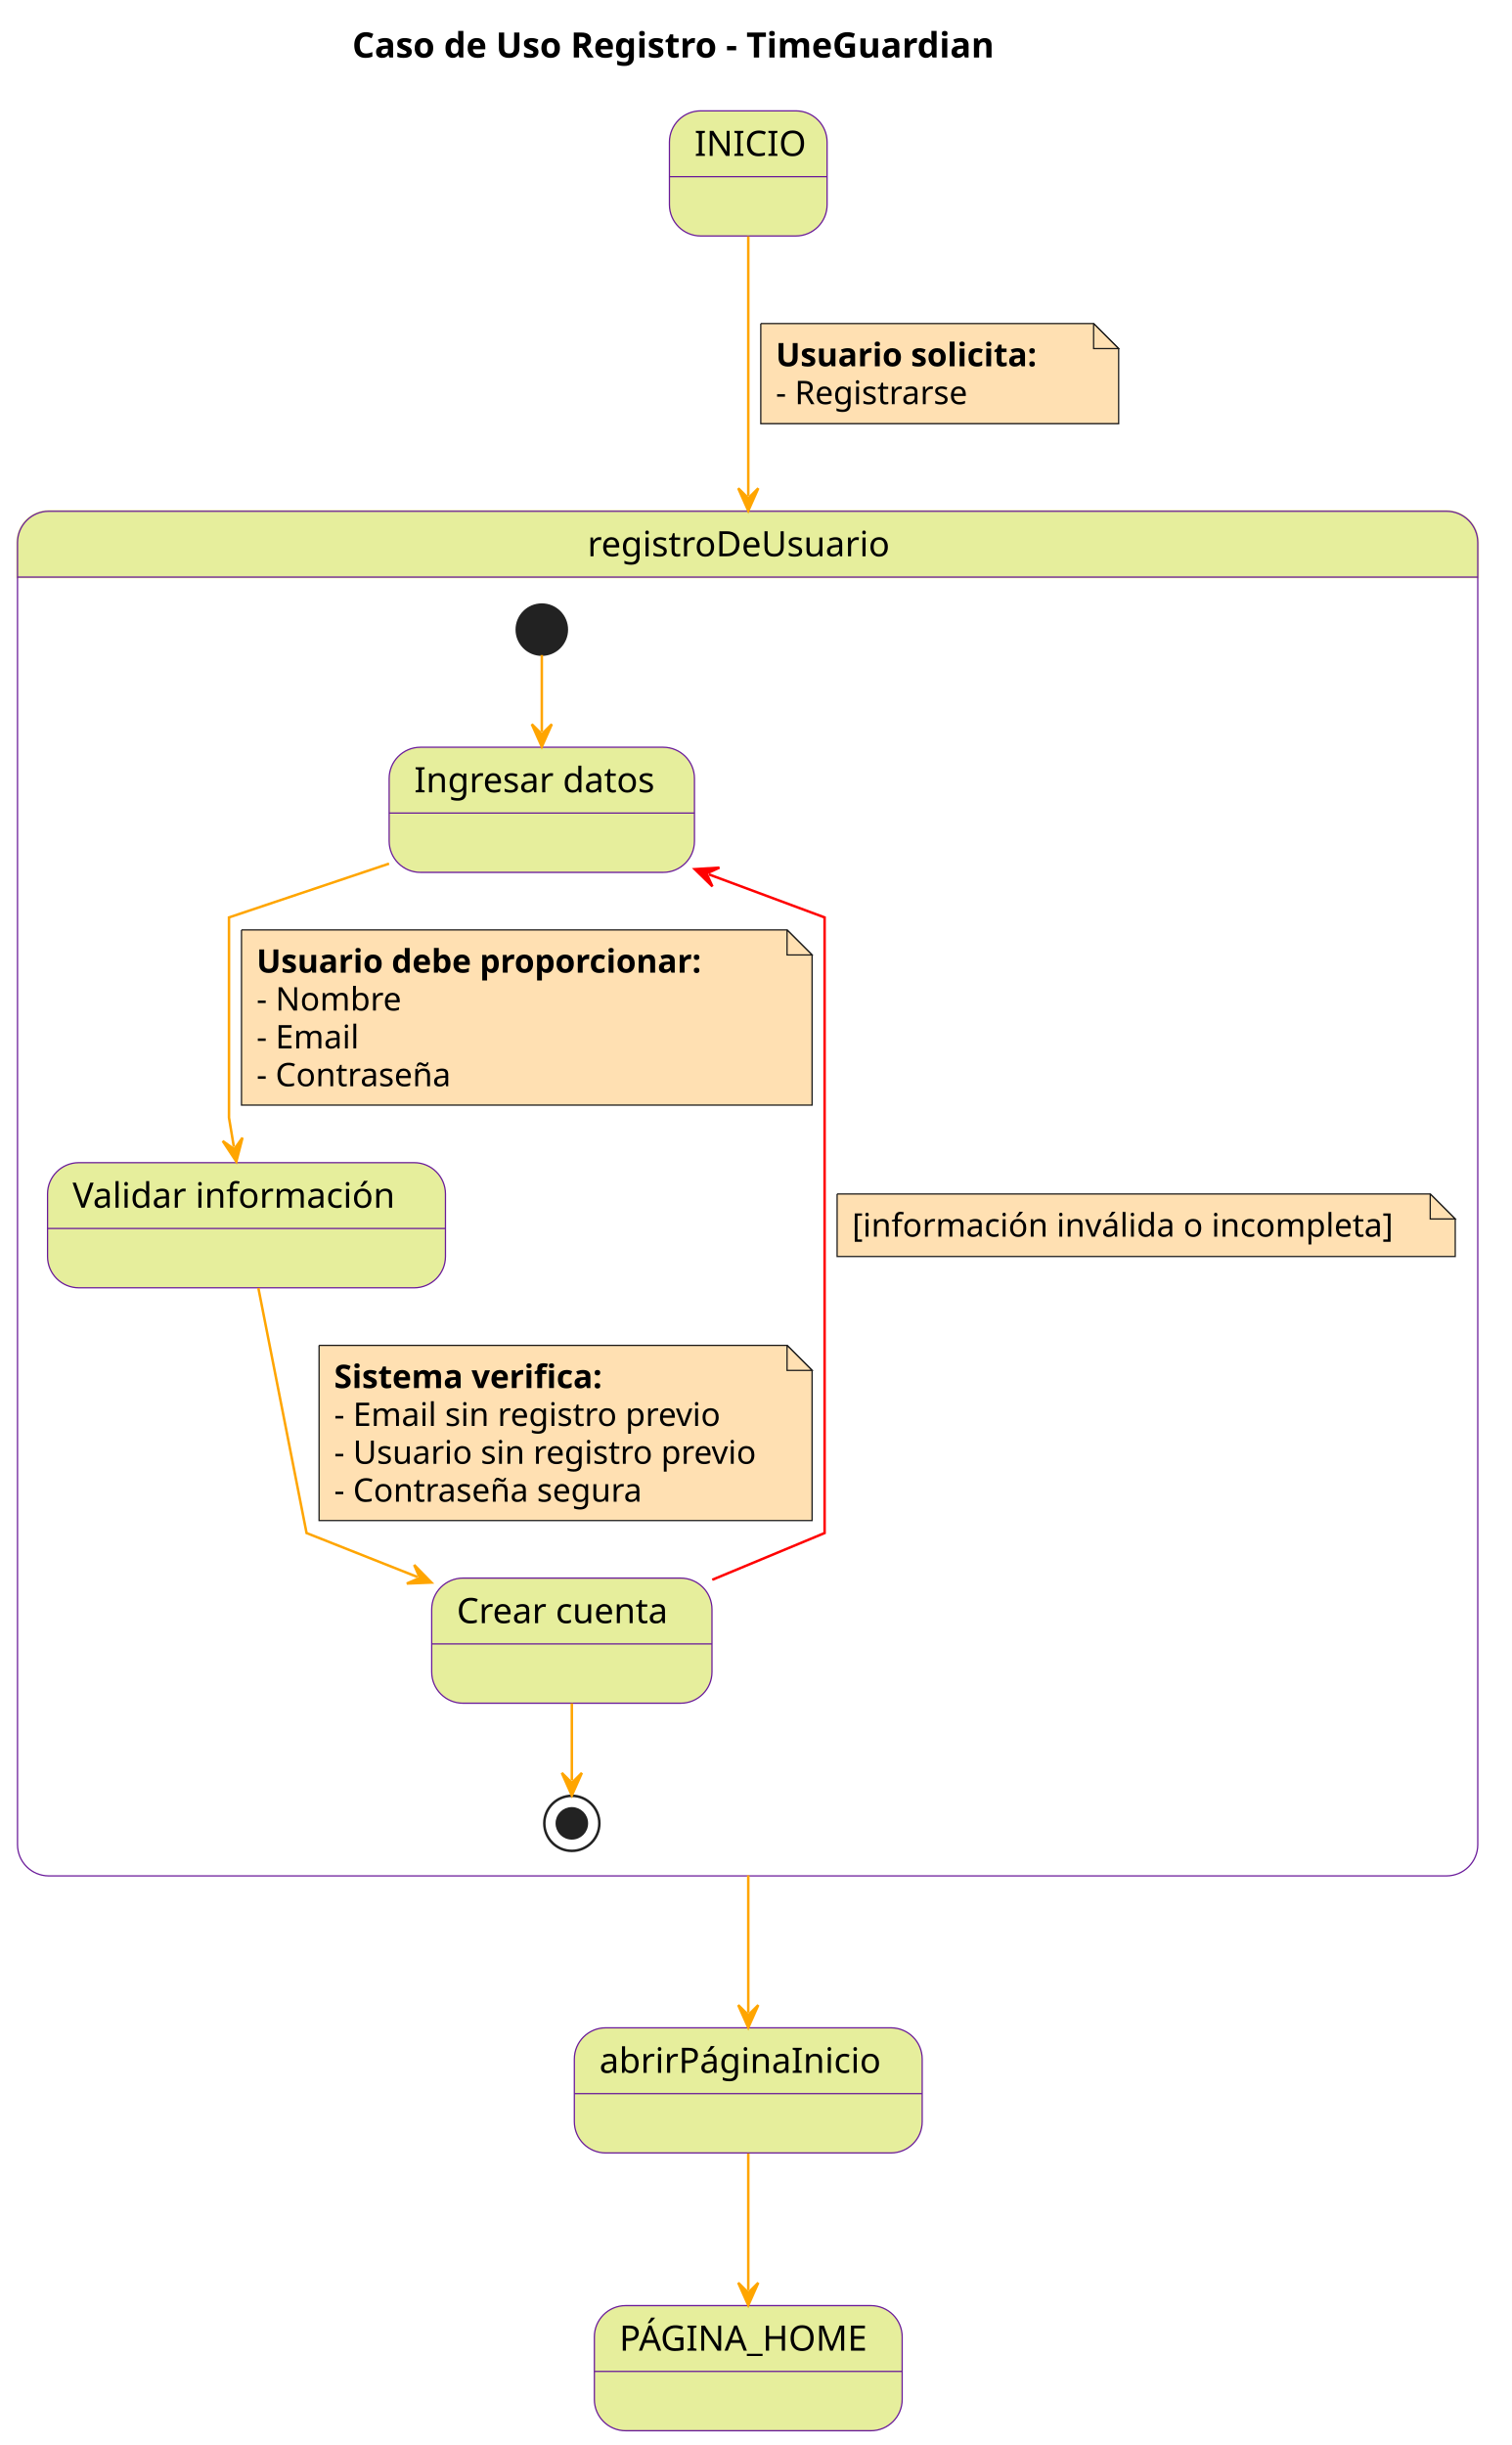
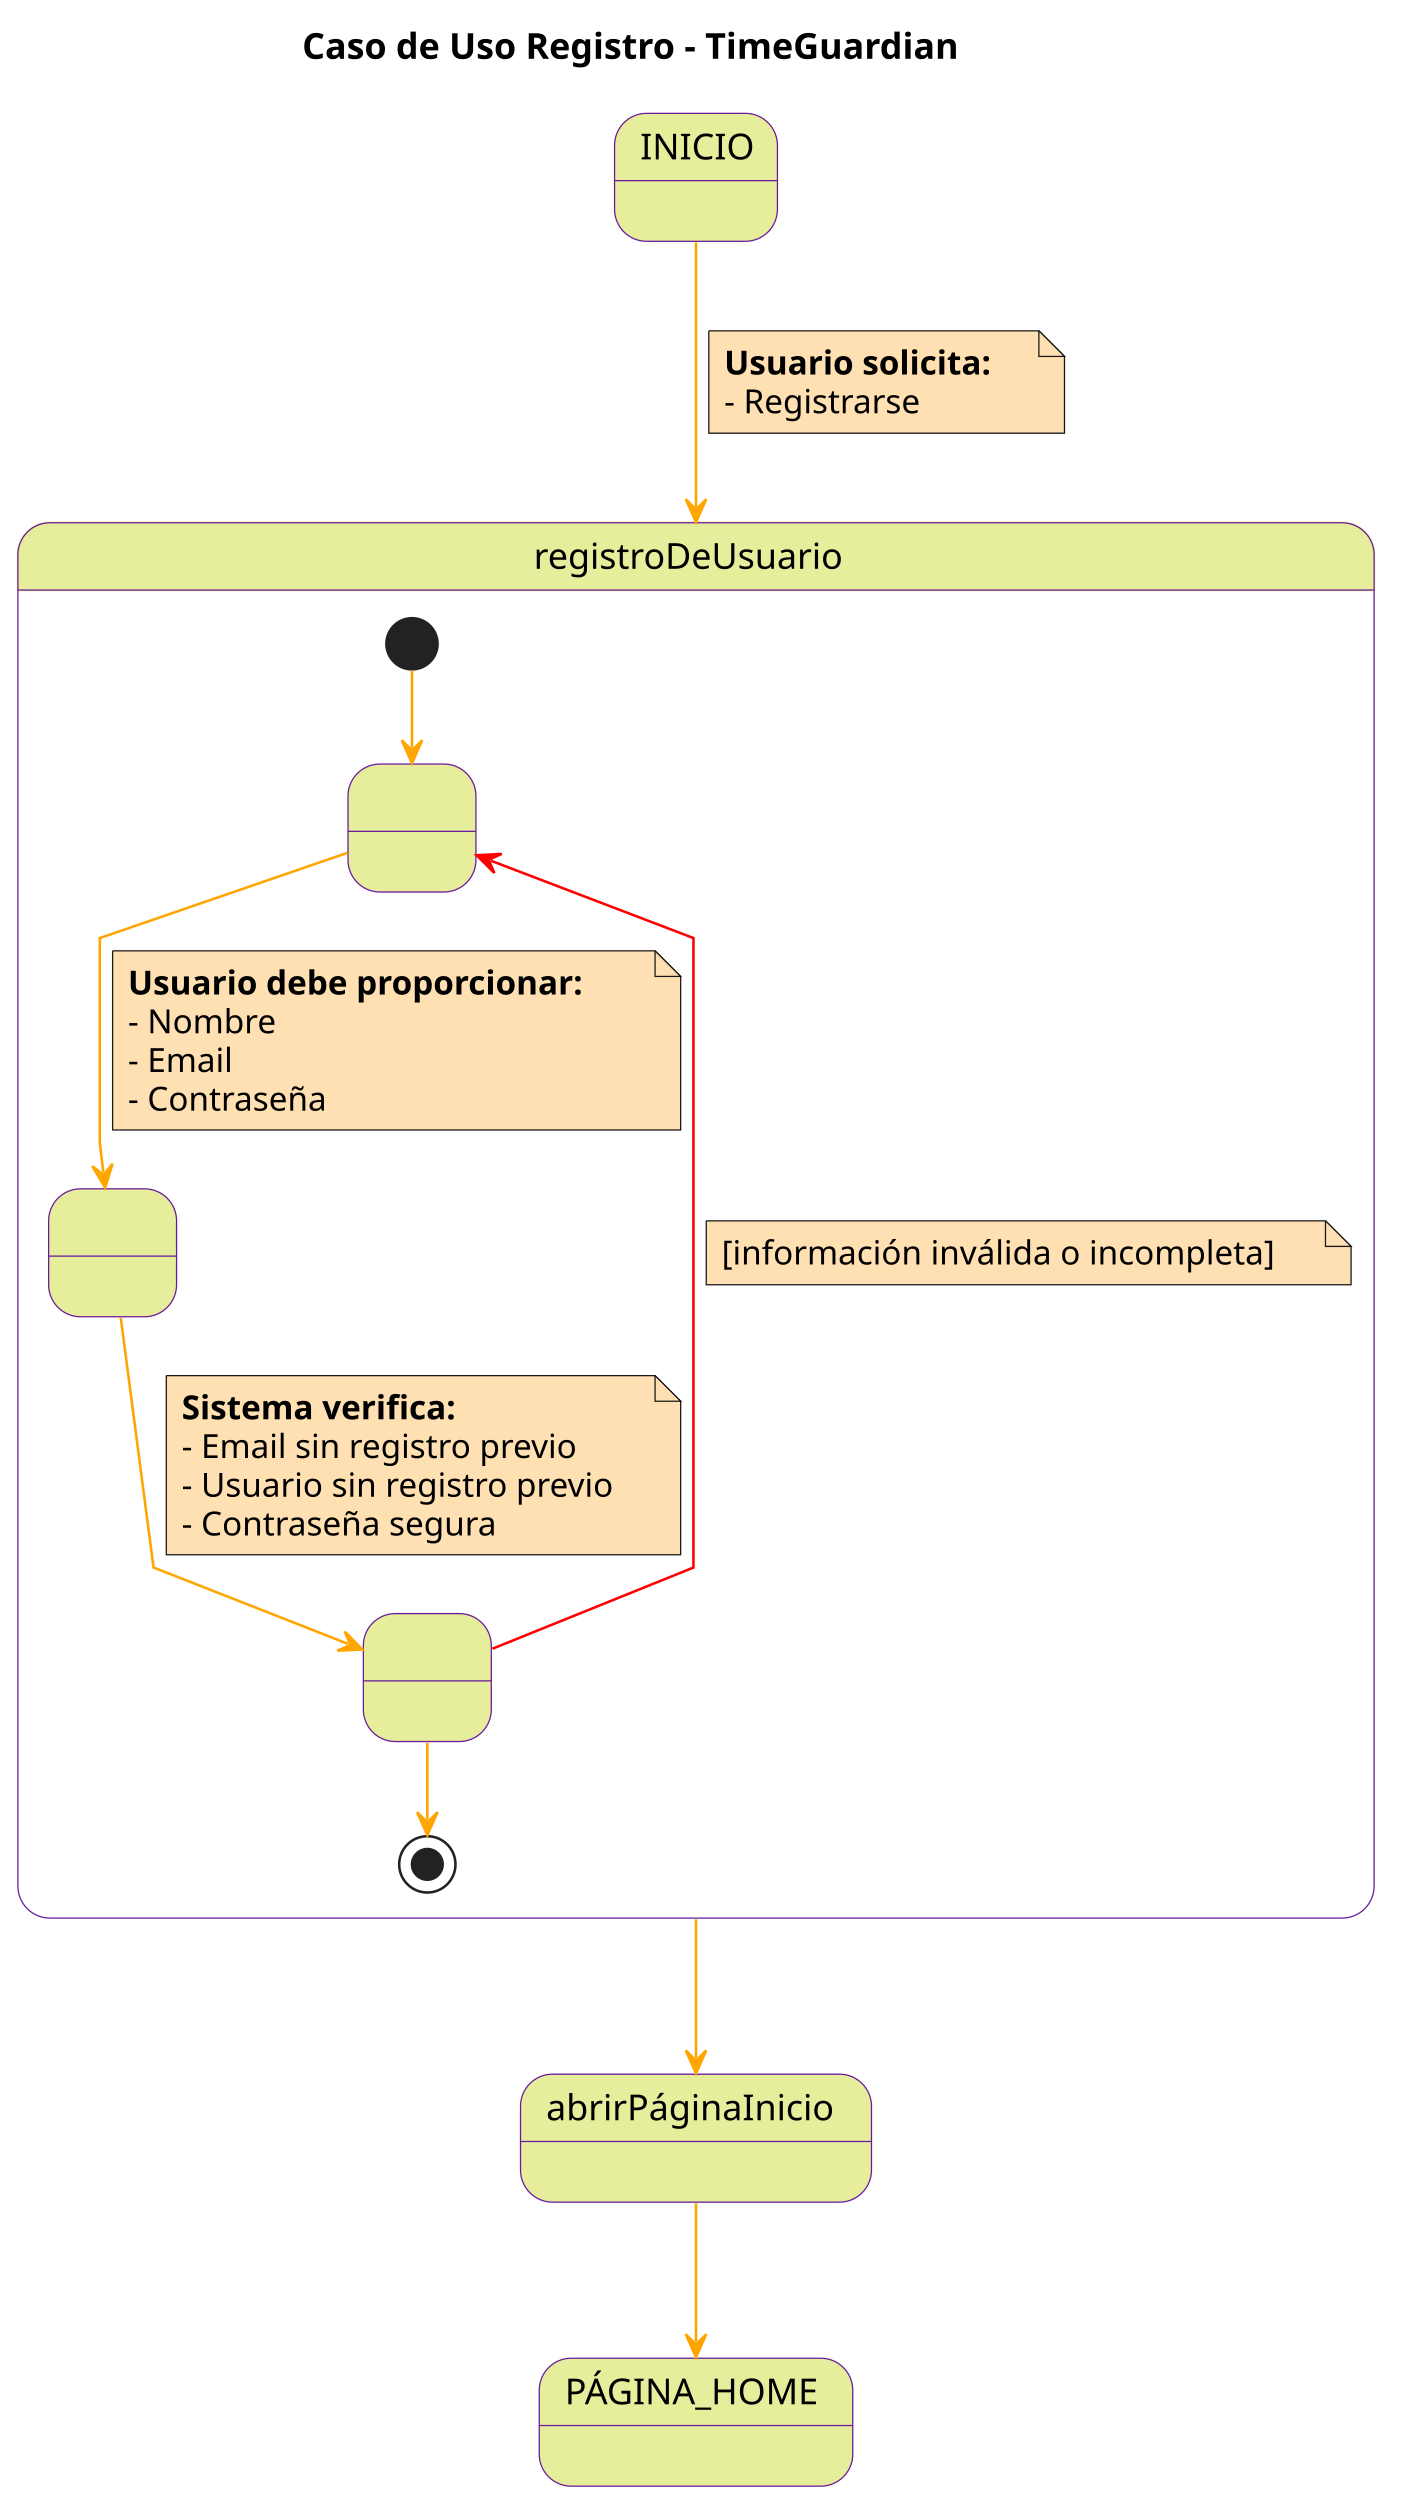
- <svg xmlns="http://www.w3.org/2000/svg" contentStyleType="text/css" height="977px" preserveAspectRatio="none" style="width:604px;height:977px;background:#FFFFFF;" version="1.1" viewBox="0 0 604 977" width="604px" zoomAndPan="magnify">
+ <svg xmlns="http://www.w3.org/2000/svg" contentStyleType="text/css" height="977px" preserveAspectRatio="none" style="width:550px;height:977px;background:#FFFFFF;" version="1.1" viewBox="0 0 550 977" width="550px" zoomAndPan="magnify">
  <defs />
  <g>
-     <text fill="#000000" font-family="sans-serif" font-size="14" font-weight="bold" lengthAdjust="spacing" textLength="302" x="140.75" y="22.995">Caso de Uso Registro - TimeGuardian</text>
+     <text fill="#000000" font-family="sans-serif" font-size="14" font-weight="bold" lengthAdjust="spacing" textLength="293.809" x="118.096" y="22.995">Caso de Uso Registro - TimeGuardian</text>
    <g id="INICIO">
-       <rect fill="#E6EE9C" height="50" rx="12.5" ry="12.5" style="stroke:#6A1B9A;stroke-width:0.5;" width="63" x="267.5" y="44.297" />
-       <line style="stroke:#6A1B9A;stroke-width:0.5;" x1="267.5" x2="330.5" y1="70.594" y2="70.594" />
-       <text fill="#000000" font-family="sans-serif" font-size="14" lengthAdjust="spacing" textLength="43" x="277.5" y="62.292">INICIO</text>
+       <rect fill="#E6EE9C" height="50" rx="12.5" ry="12.5" style="stroke:#6A1B9A;stroke-width:0.5;" width="63.654" x="240.17" y="44.297" />
+       <line style="stroke:#6A1B9A;stroke-width:0.5;" x1="240.17" x2="303.824" y1="70.594" y2="70.594" />
+       <text fill="#000000" font-family="sans-serif" font-size="14" lengthAdjust="spacing" textLength="43.654" x="250.17" y="62.292">INICIO</text>
    </g>
-     <path d="M19.5,204.297 L578,204.297 A12.5,12.5 0 0 1 590.5,216.797 L590.5,230.594 L7,230.594 L7,216.797 A12.5,12.5 0 0 1 19.5,204.297 " fill="#E6EE9C" style="stroke:#E6EE9C;stroke-width:1.0;" />
-     <rect fill="none" height="545.297" rx="12.5" ry="12.5" style="stroke:#6A1B9A;stroke-width:0.5;" width="583.5" x="7" y="204.297" />
-     <line style="stroke:#6A1B9A;stroke-width:0.5;" x1="7" x2="590.5" y1="230.594" y2="230.594" />
-     <text fill="#000000" font-family="sans-serif" font-size="14" lengthAdjust="spacing" textLength="128" x="234.75" y="222.292">registroDeUsuario</text>
-     <g id="registroDeUsuario.A">
-       <rect fill="#E6EE9C" height="50" rx="12.5" ry="12.5" style="stroke:#6A1B9A;stroke-width:0.5;" width="122" x="155.5" y="298.594" />
-       <line style="stroke:#6A1B9A;stroke-width:0.5;" x1="155.5" x2="277.5" y1="324.891" y2="324.891" />
-       <text fill="#000000" font-family="sans-serif" font-size="14" lengthAdjust="spacing" textLength="102" x="165.5" y="316.589">Ingresar datos</text>
+     <path d="M19.5,204.297 L524.5,204.297 A12.5,12.5 0 0 1 537,216.797 L537,230.594 L7,230.594 L7,216.797 A12.5,12.5 0 0 1 19.5,204.297 " fill="#E6EE9C" style="stroke:#E6EE9C;stroke-width:1.0;" />
+     <rect fill="none" height="545.297" rx="12.5" ry="12.5" style="stroke:#6A1B9A;stroke-width:0.5;" width="530" x="7" y="204.297" />
+     <line style="stroke:#6A1B9A;stroke-width:0.5;" x1="7" x2="537" y1="230.594" y2="230.594" />
+     <text fill="#000000" font-family="sans-serif" font-size="14" lengthAdjust="spacing" textLength="126.848" x="208.576" y="222.292">registroDeUsuario</text>
+     <g id="registroDeUsuario.1">
+       <rect fill="#E6EE9C" height="50" rx="12.5" ry="12.5" style="stroke:#6A1B9A;stroke-width:0.5;" width="50" x="136" y="298.594" />
+       <line style="stroke:#6A1B9A;stroke-width:0.5;" x1="136" x2="186" y1="324.891" y2="324.891" />
+       <text fill="#000000" font-family="sans-serif" font-size="14" lengthAdjust="spacing" textLength="4.45" x="158.775" y="316.589"> </text>
    </g>
-     <g id="registroDeUsuario.B">
-       <rect fill="#E6EE9C" height="50" rx="12.5" ry="12.5" style="stroke:#6A1B9A;stroke-width:0.5;" width="159" x="19" y="464.594" />
-       <line style="stroke:#6A1B9A;stroke-width:0.5;" x1="19" x2="178" y1="490.891" y2="490.891" />
-       <text fill="#000000" font-family="sans-serif" font-size="14" lengthAdjust="spacing" textLength="139" x="29" y="482.589">Validar información</text>
+     <g id="registroDeUsuario.2">
+       <rect fill="#E6EE9C" height="50" rx="12.5" ry="12.5" style="stroke:#6A1B9A;stroke-width:0.5;" width="50" x="19" y="464.594" />
+       <line style="stroke:#6A1B9A;stroke-width:0.5;" x1="19" x2="69" y1="490.891" y2="490.891" />
+       <text fill="#000000" font-family="sans-serif" font-size="14" lengthAdjust="spacing" textLength="4.45" x="41.775" y="482.589"> </text>
    </g>
-     <g id="registroDeUsuario.C">
-       <rect fill="#E6EE9C" height="50" rx="12.5" ry="12.5" style="stroke:#6A1B9A;stroke-width:0.5;" width="112" x="172.5" y="630.594" />
-       <line style="stroke:#6A1B9A;stroke-width:0.5;" x1="172.5" x2="284.5" y1="656.891" y2="656.891" />
-       <text fill="#000000" font-family="sans-serif" font-size="14" lengthAdjust="spacing" textLength="92" x="182.5" y="648.589">Crear cuenta</text>
+     <g id="registroDeUsuario.3">
+       <rect fill="#E6EE9C" height="50" rx="12.5" ry="12.5" style="stroke:#6A1B9A;stroke-width:0.5;" width="50" x="142" y="630.594" />
+       <line style="stroke:#6A1B9A;stroke-width:0.5;" x1="142" x2="192" y1="656.891" y2="656.891" />
+       <text fill="#000000" font-family="sans-serif" font-size="14" lengthAdjust="spacing" textLength="4.45" x="164.775" y="648.589"> </text>
    </g>
-     <ellipse cx="216.5" cy="251.594" fill="#222222" rx="10" ry="10" style="stroke:#222222;stroke-width:1.0;" />
-     <ellipse cx="228.5" cy="728.594" fill="none" rx="11" ry="11" style="stroke:#222222;stroke-width:1.0;" />
-     <ellipse cx="228.5" cy="728.594" fill="#222222" rx="6" ry="6" style="stroke:#222222;stroke-width:1.0;" />
-     <g id="link_*start*registroDeUsuario_A">
-       <path d="M216.5,261.745 C216.5,271.01 216.5,279.735 216.5,292.378 " fill="none" id="*start*registroDeUsuario-to-A" style="stroke:#FFA500;stroke-width:1.0;" />
-       <polygon fill="#FFA500" points="216.5,298.378,220.5,289.378,216.5,293.378,212.5,289.378,216.5,298.378" style="stroke:#FFA500;stroke-width:1.0;" />
+     <ellipse cx="161" cy="251.594" fill="#222222" rx="10" ry="10" style="stroke:#222222;stroke-width:1.0;" />
+     <ellipse cx="167" cy="728.594" fill="none" rx="11" ry="11" style="stroke:#222222;stroke-width:1.0;" />
+     <ellipse cx="167" cy="728.594" fill="#222222" rx="6" ry="6" style="stroke:#222222;stroke-width:1.0;" />
+     <g id="link_*start*registroDeUsuario_1">
+       <path d="M161,262.034 C161,271.294 161,279.784 161,292.274 " fill="none" id="*start*registroDeUsuario-to-1" style="stroke:#FFA500;stroke-width:1.0;" />
+       <polygon fill="#FFA500" points="161,298.274,165,289.274,161,293.274,157,289.274,161,298.274" style="stroke:#FFA500;stroke-width:1.0;" />
    </g>
-     <g id="link_A_B">
-       <path d="M155.465,345.102 C123.734,355.763 91.5,366.594 91.5,366.594 C91.5,366.594 91.5,446.594 91.5,446.594 C91.5,446.594 91.902,449.004 93.442,458.243 " fill="none" id="A-to-B" style="stroke:#FFA500;stroke-width:1.0;" />
-       <polygon fill="#FFA500" points="94.428,464.162,96.894,454.627,93.606,459.23,89.003,455.942,94.428,464.162" style="stroke:#FFA500;stroke-width:1.0;" />
-       <path d="M96.5,371.594 L96.5,441.594 L324.5,441.594 L324.5,381.594 L314.5,371.594 L96.5,371.594 " fill="#FFE0B2" style="stroke:#181818;stroke-width:0.5;" />
-       <path d="M314.5,371.594 L314.5,381.594 L324.5,381.594 L314.5,371.594 " fill="#FFE0B2" style="stroke:#181818;stroke-width:0.5;" />
-       <text fill="#000000" font-family="sans-serif" font-size="13" font-weight="bold" lengthAdjust="spacing" textLength="207" x="102.5" y="388.661">Usuario debe proporcionar:</text>
-       <text fill="#000000" font-family="sans-serif" font-size="13" lengthAdjust="spacing" textLength="60" x="102.5" y="403.793">- Nombre</text>
-       <text fill="#000000" font-family="sans-serif" font-size="13" lengthAdjust="spacing" textLength="44" x="102.5" y="418.926">- Email</text>
-       <text fill="#000000" font-family="sans-serif" font-size="13" lengthAdjust="spacing" textLength="83" x="102.5" y="434.059">- Contraseña</text>
+     <g id="link_1_2">
+       <path d="M135.72,333.294 C99.99,345.594 39,366.594 39,366.594 C39,366.594 39,446.594 39,446.594 C39,446.594 39.281,448.966 40.381,458.206 " fill="none" id="1-to-2" style="stroke:#FFA500;stroke-width:1.0;" />
+       <polygon fill="#FFA500" points="41.09,464.164,43.998,454.754,40.499,459.199,36.054,455.7,41.09,464.164" style="stroke:#FFA500;stroke-width:1.0;" />
+       <path d="M44,371.594 L44,441.594 L266,441.594 L266,381.594 L256,371.594 L44,371.594 " fill="#FFE0B2" style="stroke:#181818;stroke-width:0.5;" />
+       <path d="M256,371.594 L256,381.594 L266,381.594 L256,371.594 " fill="#FFE0B2" style="stroke:#181818;stroke-width:0.5;" />
+       <text fill="#000000" font-family="sans-serif" font-size="13" font-weight="bold" lengthAdjust="spacing" textLength="201.443" x="50" y="388.661">Usuario debe proporcionar:</text>
+       <text fill="#000000" font-family="sans-serif" font-size="13" lengthAdjust="spacing" textLength="60.76" x="50" y="403.793">- Nombre</text>
+       <text fill="#000000" font-family="sans-serif" font-size="13" lengthAdjust="spacing" textLength="44.891" x="50" y="418.926">- Email</text>
+       <text fill="#000000" font-family="sans-serif" font-size="13" lengthAdjust="spacing" textLength="83.478" x="50" y="434.059">- Contraseña</text>
    </g>
-     <g id="link_B_C">
-       <path d="M103.242,514.697 C110.236,550.252 122.5,612.594 122.5,612.594 C122.5,612.594 141.392,620.08 166.818,630.154 " fill="none" id="B-to-C" style="stroke:#FFA500;stroke-width:1.0;" />
-       <polygon fill="#FFA500" points="172.396,632.364,165.502,625.33,167.748,630.522,162.555,632.767,172.396,632.364" style="stroke:#FFA500;stroke-width:1.0;" />
-       <path d="M127.5,537.594 L127.5,607.594 L324.5,607.594 L324.5,547.594 L314.5,537.594 L127.5,537.594 " fill="#FFE0B2" style="stroke:#181818;stroke-width:0.5;" />
-       <path d="M314.5,537.594 L314.5,547.594 L324.5,547.594 L314.5,537.594 " fill="#FFE0B2" style="stroke:#181818;stroke-width:0.5;" />
-       <text fill="#000000" font-family="sans-serif" font-size="13" font-weight="bold" lengthAdjust="spacing" textLength="127" x="133.5" y="554.661">Sistema verifica:</text>
-       <text fill="#000000" font-family="sans-serif" font-size="13" lengthAdjust="spacing" textLength="163" x="133.5" y="569.793">- Email sin registro previo</text>
-       <text fill="#000000" font-family="sans-serif" font-size="13" lengthAdjust="spacing" textLength="176" x="133.5" y="584.926">- Usuario sin registro previo</text>
-       <text fill="#000000" font-family="sans-serif" font-size="13" lengthAdjust="spacing" textLength="131" x="133.5" y="600.059">- Contraseña segura</text>
+     <g id="link_2_3">
+       <path d="M47.2,514.994 C51.87,550.594 60,612.594 60,612.594 C60,612.594 104.415,630.031 136.055,642.451 " fill="none" id="2-to-3" style="stroke:#FFA500;stroke-width:1.0;" />
+       <polygon fill="#FFA500" points="141.64,644.644,134.724,637.632,136.986,642.817,131.801,645.079,141.64,644.644" style="stroke:#FFA500;stroke-width:1.0;" />
+       <path d="M65,537.594 L65,607.594 L266,607.594 L266,547.594 L256,537.594 L65,537.594 " fill="#FFE0B2" style="stroke:#181818;stroke-width:0.5;" />
+       <path d="M256,537.594 L256,547.594 L266,547.594 L256,537.594 " fill="#FFE0B2" style="stroke:#181818;stroke-width:0.5;" />
+       <text fill="#000000" font-family="sans-serif" font-size="13" font-weight="bold" lengthAdjust="spacing" textLength="123.379" x="71" y="554.661">Sistema verifica:</text>
+       <text fill="#000000" font-family="sans-serif" font-size="13" lengthAdjust="spacing" textLength="167.14" x="71" y="569.793">- Email sin registro previo</text>
+       <text fill="#000000" font-family="sans-serif" font-size="13" lengthAdjust="spacing" textLength="180.477" x="71" y="584.926">- Usuario sin registro previo</text>
+       <text fill="#000000" font-family="sans-serif" font-size="13" lengthAdjust="spacing" textLength="132.184" x="71" y="600.059">- Contraseña segura</text>
    </g>
-     <g id="link_C_A">
-       <path d="M284.612,631.26 C307.859,621.593 329.5,612.594 329.5,612.594 C329.5,612.594 329.5,366.594 329.5,366.594 C329.5,366.594 309.879,359.301 283.254,349.405 " fill="none" id="C-to-A" style="stroke:#FF0000;stroke-width:1.0;" />
-       <polygon fill="#FF0000" points="277.63,347.315,284.673,354.2,282.317,349.057,287.46,346.701,277.63,347.315" style="stroke:#FF0000;stroke-width:1.0;" />
-       <path d="M334.5,477.094 L334.5,502.094 L581.5,502.094 L581.5,487.094 L571.5,477.094 L334.5,477.094 " fill="#FFE0B2" style="stroke:#181818;stroke-width:0.5;" />
-       <path d="M571.5,477.094 L571.5,487.094 L581.5,487.094 L571.5,477.094 " fill="#FFE0B2" style="stroke:#181818;stroke-width:0.5;" />
-       <text fill="#000000" font-family="sans-serif" font-size="13" lengthAdjust="spacing" textLength="226" x="340.5" y="494.161">[información inválida o incompleta]</text>
+     <g id="link_3_1">
+       <path d="M192.44,644.324 C223.23,631.884 271,612.594 271,612.594 C271,612.594 271,366.594 271,366.594 C271,366.594 224.315,348.774 191.845,336.374 " fill="none" id="3-to-1" style="stroke:#FF0000;stroke-width:1.0;" />
+       <polygon fill="#FF0000" points="186.24,334.234,193.221,341.181,190.911,336.018,196.075,333.708,186.24,334.234" style="stroke:#FF0000;stroke-width:1.0;" />
+       <path d="M276,477.094 L276,502.094 L528,502.094 L528,487.094 L518,477.094 L276,477.094 " fill="#FFE0B2" style="stroke:#181818;stroke-width:0.5;" />
+       <path d="M518,477.094 L518,487.094 L528,487.094 L518,477.094 " fill="#FFE0B2" style="stroke:#181818;stroke-width:0.5;" />
+       <text fill="#000000" font-family="sans-serif" font-size="13" lengthAdjust="spacing" textLength="231.296" x="282" y="494.161">[información inválida o incompleta]</text>
    </g>
-     <g id="link_C_*end*registroDeUsuario">
-       <path d="M228.5,680.631 C228.5,693.183 228.5,701.876 228.5,711.44 " fill="none" id="C-to-*end*registroDeUsuario" style="stroke:#FFA500;stroke-width:1.0;" />
-       <polygon fill="#FFA500" points="228.5,717.44,232.5,708.44,228.5,712.44,224.5,708.44,228.5,717.44" style="stroke:#FFA500;stroke-width:1.0;" />
+     <g id="link_3_*end*registroDeUsuario">
+       <path d="M167,681.024 C167,693.384 167,701.724 167,711.194 " fill="none" id="3-to-*end*registroDeUsuario" style="stroke:#FFA500;stroke-width:1.0;" />
+       <polygon fill="#FFA500" points="167,717.194,171,708.194,167,712.194,163,708.194,167,717.194" style="stroke:#FFA500;stroke-width:1.0;" />
    </g>
    <g id="abrirPáginaInicio">
-       <rect fill="#E6EE9C" height="50" rx="12.5" ry="12.5" style="stroke:#6A1B9A;stroke-width:0.5;" width="139" x="229.5" y="810.297" />
-       <line style="stroke:#6A1B9A;stroke-width:0.5;" x1="229.5" x2="368.5" y1="836.594" y2="836.594" />
-       <text fill="#000000" font-family="sans-serif" font-size="14" lengthAdjust="spacing" textLength="119" x="239.5" y="828.292">abrirPáginaInicio</text>
+       <rect fill="#E6EE9C" height="50" rx="12.5" ry="12.5" style="stroke:#6A1B9A;stroke-width:0.5;" width="137.161" x="203.42" y="810.597" />
+       <line style="stroke:#6A1B9A;stroke-width:0.5;" x1="203.42" x2="340.581" y1="836.894" y2="836.894" />
+       <text fill="#000000" font-family="sans-serif" font-size="14" lengthAdjust="spacing" textLength="117.161" x="213.42" y="828.592">abrirPáginaInicio</text>
    </g>
    <g id="PÁGINA_HOME">
-       <rect fill="#E6EE9C" height="50" rx="12.5" ry="12.5" style="stroke:#6A1B9A;stroke-width:0.5;" width="123" x="237.5" y="921.297" />
-       <line style="stroke:#6A1B9A;stroke-width:0.5;" x1="237.5" x2="360.5" y1="947.594" y2="947.594" />
-       <text fill="#000000" font-family="sans-serif" font-size="14" lengthAdjust="spacing" textLength="103" x="247.5" y="939.292">PÁGINA_HOME</text>
+       <rect fill="#E6EE9C" height="50" rx="12.5" ry="12.5" style="stroke:#6A1B9A;stroke-width:0.5;" width="122.519" x="210.74" y="921.597" />
+       <line style="stroke:#6A1B9A;stroke-width:0.5;" x1="210.74" x2="333.259" y1="947.894" y2="947.894" />
+       <text fill="#000000" font-family="sans-serif" font-size="14" lengthAdjust="spacing" textLength="102.519" x="220.74" y="939.592">PÁGINA_HOME</text>
    </g>
    <g id="link_INICIO_registroDeUsuario">
-       <path d="M299,94.449 C299,118.66 299,152.774 299,198.109 " fill="none" id="INICIO-to-registroDeUsuario" style="stroke:#FFA500;stroke-width:1.0;" />
-       <polygon fill="#FFA500" points="299,204.109,303,195.109,299,199.109,295,195.109,299,204.109" style="stroke:#FFA500;stroke-width:1.0;" />
-       <path d="M304,129.297 L304,169.297 L447,169.297 L447,139.297 L437,129.297 L304,129.297 " fill="#FFE0B2" style="stroke:#181818;stroke-width:0.5;" />
-       <path d="M437,129.297 L437,139.297 L447,139.297 L437,129.297 " fill="#FFE0B2" style="stroke:#181818;stroke-width:0.5;" />
-       <text fill="#000000" font-family="sans-serif" font-size="13" font-weight="bold" lengthAdjust="spacing" textLength="122" x="310" y="146.364">Usuario solicita:</text>
-       <text fill="#000000" font-family="sans-serif" font-size="13" lengthAdjust="spacing" textLength="82" x="310" y="161.497">- Registrarse</text>
+       <path d="M272,94.757 C272,118.997 272,152.957 272,198.087 " fill="none" id="INICIO-to-registroDeUsuario" style="stroke:#FFA500;stroke-width:1.0;" />
+       <polygon fill="#FFA500" points="272,204.087,276,195.087,272,199.087,268,195.087,272,204.087" style="stroke:#FFA500;stroke-width:1.0;" />
+       <path d="M277,129.297 L277,169.297 L416,169.297 L416,139.297 L406,129.297 L277,129.297 " fill="#FFE0B2" style="stroke:#181818;stroke-width:0.5;" />
+       <path d="M406,129.297 L406,139.297 L416,139.297 L406,129.297 " fill="#FFE0B2" style="stroke:#181818;stroke-width:0.5;" />
+       <text fill="#000000" font-family="sans-serif" font-size="13" font-weight="bold" lengthAdjust="spacing" textLength="118.574" x="283" y="146.364">Usuario solicita:</text>
+       <text fill="#000000" font-family="sans-serif" font-size="13" lengthAdjust="spacing" textLength="83.015" x="283" y="161.497">- Registrarse</text>
    </g>
    <g id="link_registroDeUsuario_abrirPáginaInicio">
-       <path d="M299,749.359 C299,773.873 299,789.107 299,804.213 " fill="none" id="registroDeUsuario-to-abrirPáginaInicio" style="stroke:#FFA500;stroke-width:1.0;" />
-       <polygon fill="#FFA500" points="299,810.213,303,801.213,299,805.213,295,801.213,299,810.213" style="stroke:#FFA500;stroke-width:1.0;" />
+       <path d="M272,750.077 C272,774.297 272,789.287 272,804.287 " fill="none" id="registroDeUsuario-to-abrirPáginaInicio" style="stroke:#FFA500;stroke-width:1.0;" />
+       <polygon fill="#FFA500" points="272,810.287,276,801.287,272,805.287,268,801.287,272,810.287" style="stroke:#FFA500;stroke-width:1.0;" />
    </g>
    <g id="link_abrirPáginaInicio_PÁGINA_HOME">
-       <path d="M299,860.488 C299,878.551 299,897.127 299,915.174 " fill="none" id="abrirPáginaInicio-to-PÁGINA_HOME" style="stroke:#FFA500;stroke-width:1.0;" />
-       <polygon fill="#FFA500" points="299,921.174,303,912.174,299,916.174,295,912.174,299,921.174" style="stroke:#FFA500;stroke-width:1.0;" />
+       <path d="M272,861.057 C272,879.007 272,897.287 272,915.217 " fill="none" id="abrirPáginaInicio-to-PÁGINA_HOME" style="stroke:#FFA500;stroke-width:1.0;" />
+       <polygon fill="#FFA500" points="272,921.217,276,912.217,272,916.217,268,912.217,272,921.217" style="stroke:#FFA500;stroke-width:1.0;" />
    </g>
  </g>
</svg>
